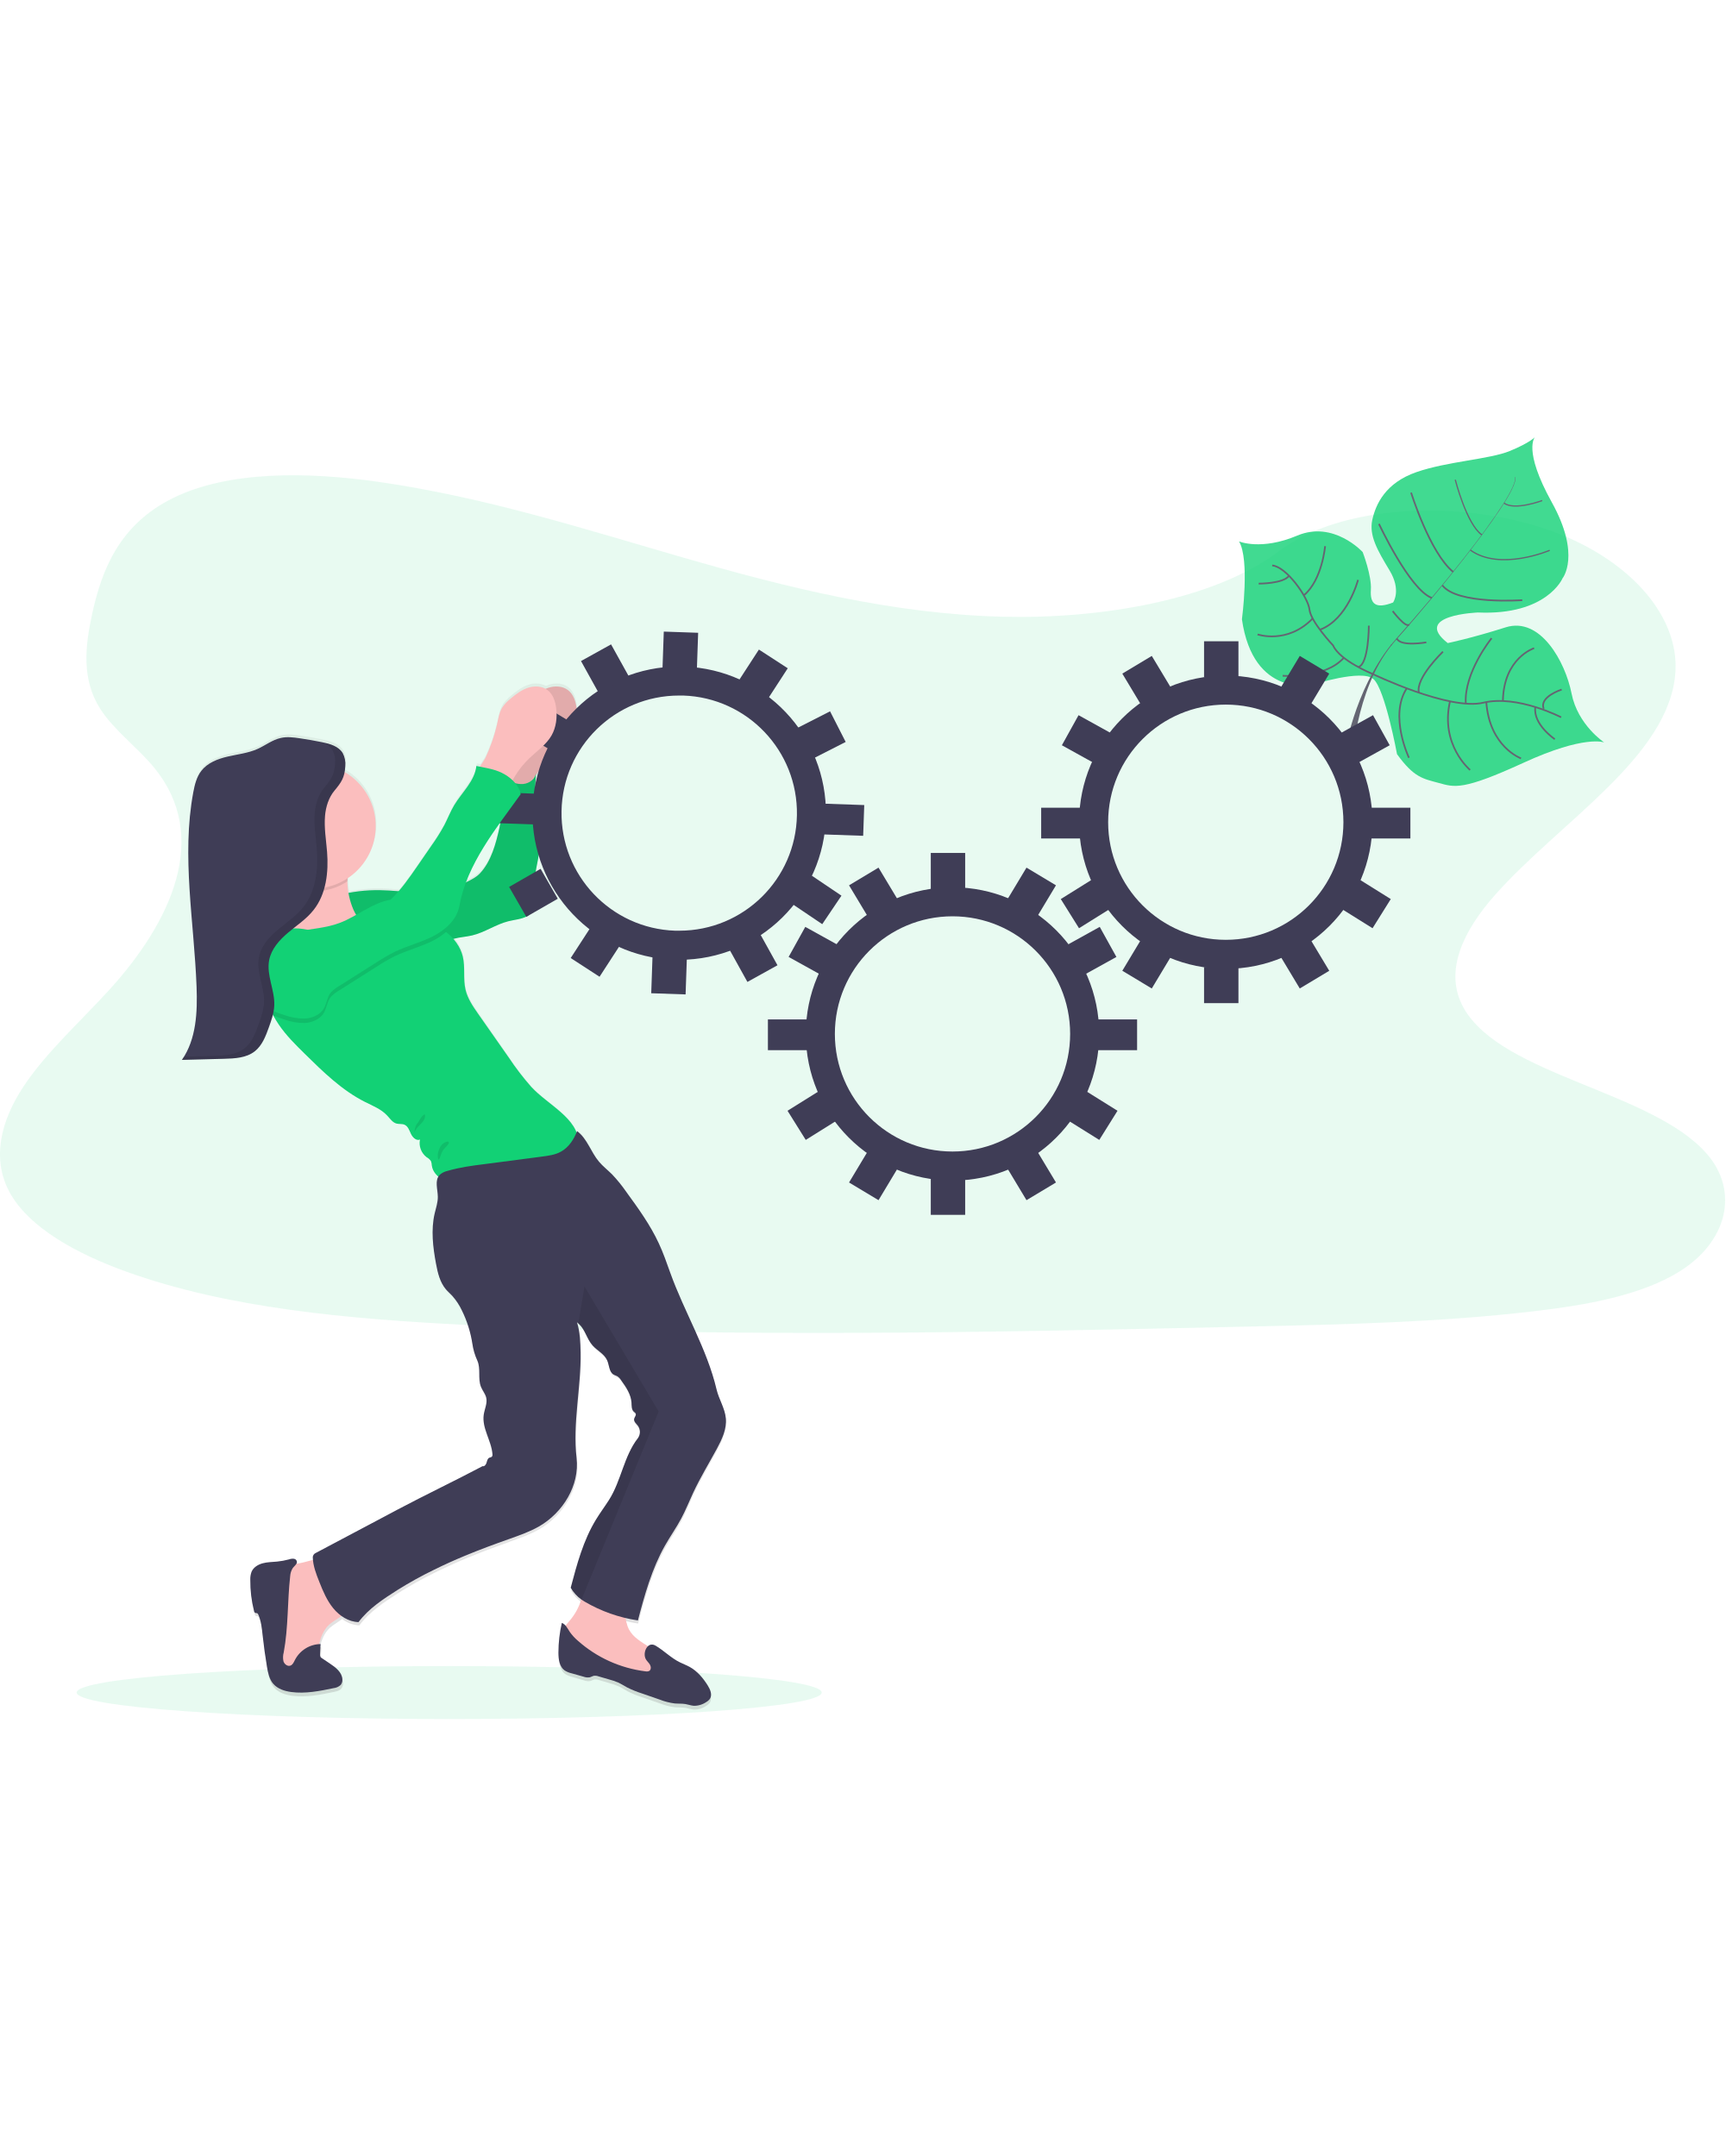
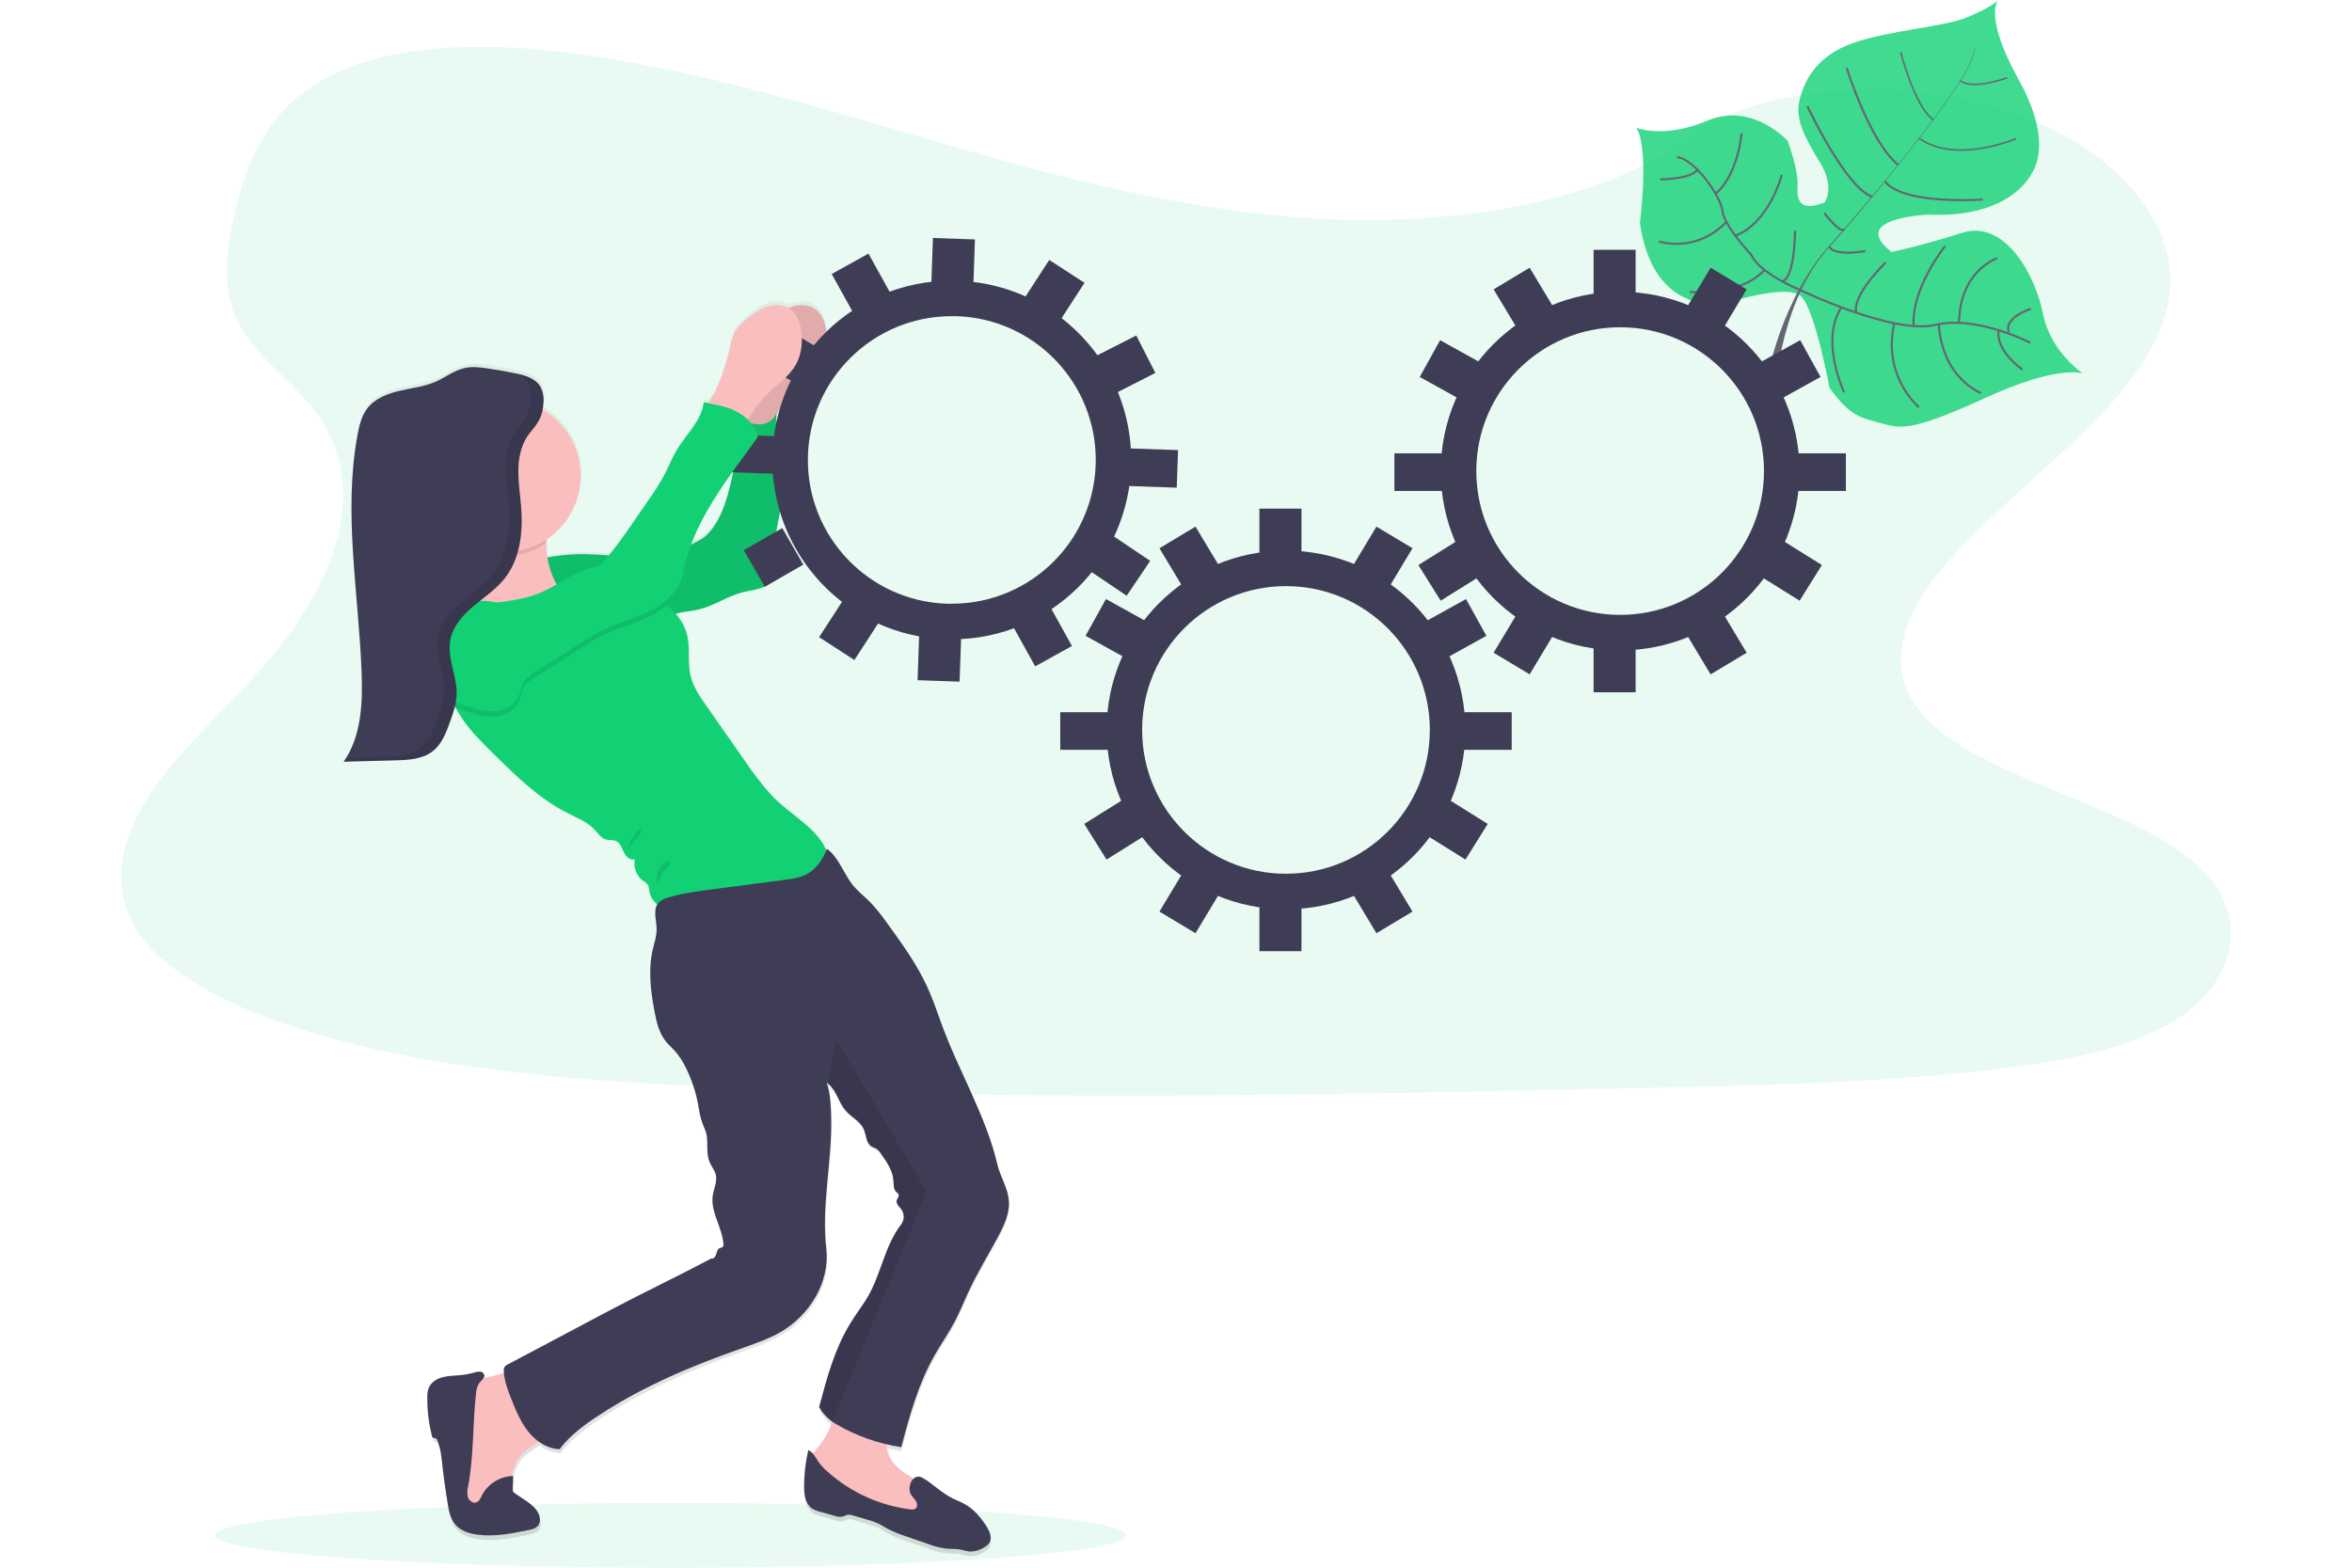
- <svg xmlns="http://www.w3.org/2000/svg" id="b1d80de4-06cb-4b2d-9c4c-b14d42818646" data-name="Layer 1" width="240" height="300" viewBox="0 0 1009.54 750.39">
+ <svg xmlns="http://www.w3.org/2000/svg" id="b1d80de4-06cb-4b2d-9c4c-b14d42818646" data-name="Layer 1" width="120" height="80" viewBox="0 0 1009.54 750.39">
  <defs>
    <linearGradient id="fd95d79a-5cd9-41a5-a6ba-ef65272c784a" x1="361.1" y1="819.7" x2="361.1" y2="219" gradientUnits="userSpaceOnUse">
      <stop offset="0" stop-color="gray" stop-opacity="0.25" />
      <stop offset="0.54" stop-color="gray" stop-opacity="0.12" />
      <stop offset="1" stop-color="gray" stop-opacity="0.1" />
    </linearGradient>
  </defs>
  <path d="M681.78,180c-64.72-1.67-126.36-17.19-185.22-34.17S379.4,110,316.23,101c-40.63-5.79-87.1-6.61-119.83,9.58C164.89,126.14,154.71,153,149.24,178c-4.12,18.77-6.54,38.52,4.74,56.09,7.84,12.2,21.74,22.45,31.36,34.14,33.47,40.66,9.81,90.79-26.45,130.49-17,18.62-36.75,36.38-49.88,56.21s-19.2,42.53-7.71,62.76c11.38,20,38.51,35.09,67.9,45.68,59.69,21.51,130,27.66,198.61,31.15,151.83,7.72,304.46,4.37,456.69,1,56.34-1.24,112.92-2.49,168.34-9,30.78-3.59,62.55-9.3,84.9-23.07,28.36-17.48,35.39-47.08,16.38-69-31.88-36.77-120-45.91-142.31-85.37-12.26-21.72.33-45.91,18.16-66.06,38.24-43.21,102.33-81.12,105.7-130.52,2.32-33.92-28.49-67.9-76.13-83.95-49.93-16.82-119.18-14.71-156,13.14C805.59,170.4,738.93,181.44,681.78,180Z" transform="translate(-95.23 -74.8)" fill="#12d175" opacity="0.1" />
  <g opacity="0.8">
    <path d="M1034,253.58s-11.28-4.58-47.16,11.88-40.36,14.37-49.65,11.85-14.47-3.11-24.43-16.85c0,0-7-38.07-13.82-44s-35.68,3.37-35.68,3.37S828.64,227.79,822,181.5c0,0,4.68-34.88-1.7-45.59,0,0,12.88,5.55,34.12-3.41s38.24,9.66,38.24,9.66,5.36,13.87,4.8,22.13,2.83,11.38,13,7.38c0,0,5-7.08-2.07-18.78s-12.08-20.42-10.11-29.51,7.62-21.68,25.79-28S966.93,87.88,978.78,83s14.71-8.15,14.71-8.15-7.29,7.31,9.89,38.27,6.23,44.41,6.23,44.41-9.14,21.78-49.48,20c0,0-38.87,1.42-17.68,17.9,0,0,13.57-2.76,33.87-9.21s34.93,20.17,38.57,38.69S1034,253.58,1034,253.58Z" transform="translate(-95.23 -74.8)" fill="#12d175" />
    <path d="M981.76,98.29l.21-.06c1.56,5.91-15.81,29.65-30.66,48.53l-.17-.13C972.08,120,983,102.83,981.76,98.29Z" transform="translate(-95.23 -74.8)" fill="#444053" />
    <path d="M951.44,146.24l.09.24c-11.86,15.08-26.78,33.08-38.72,46.41-1.14,1.27-2.27,2.6-3.35,4l-.35-.27c1.1-1.37,2.23-2.71,3.37-4C924.42,179.27,939.59,161.31,951.44,146.24Z" transform="translate(-95.23 -74.8)" fill="#444053" />
    <path d="M909.4,196.22l.24.4c-21.73,27.13-23.17,69.25-23.22,69.62L881.84,261C881.89,260.58,887.52,223.53,909.4,196.22Z" transform="translate(-95.23 -74.8)" fill="#444053" />
    <path d="M1008.81,238.87s-25.62-13.32-45.59-8.54-64.92-16.9-64.92-16.9-19.09-7.75-22.93-16.59c0,0-13.09-13.85-13.84-21S848,150.65,839.72,150" transform="translate(-95.23 -74.8)" fill="none" stroke="#444053" stroke-miterlimit="10" />
    <path d="M1005.1,251.69s-12.9-8.69-11.4-18.83" transform="translate(-95.23 -74.8)" fill="none" stroke="#444053" stroke-miterlimit="10" />
    <path d="M985.31,262.92s-18.46-6.7-20.31-33" transform="translate(-95.23 -74.8)" fill="none" stroke="#444053" stroke-miterlimit="10" />
    <path d="M955.53,269.72s-17.64-14.63-11.78-40.2" transform="translate(-95.23 -74.8)" fill="none" stroke="#444053" stroke-miterlimit="10" />
    <path d="M919.74,262.57s-11.74-24.63-1.29-40.65" transform="translate(-95.23 -74.8)" fill="none" stroke="#444053" stroke-miterlimit="10" />
    <path d="M1009.11,222.63s-13.35,4.24-10.48,11.26" transform="translate(-95.23 -74.8)" fill="none" stroke="#444053" stroke-miterlimit="10" />
    <path d="M993,198.41s-17.86,5.66-18.28,30.93" transform="translate(-95.23 -74.8)" fill="none" stroke="#444053" stroke-miterlimit="10" />
    <path d="M968.1,192.58S951.85,212.64,953,230.87" transform="translate(-95.23 -74.8)" fill="none" stroke="#444053" stroke-miterlimit="10" />
    <path d="M939.64,200.45s-16.15,15.43-14.09,24" transform="translate(-95.23 -74.8)" fill="none" stroke="#444053" stroke-miterlimit="10" />
    <path d="M929.9,195s-15.14,2.71-17.25-2.26" transform="translate(-95.23 -74.8)" fill="none" stroke="#444053" stroke-miterlimit="10" />
    <path d="M910.23,176.72s7.65,10.13,9.62,7.86" transform="translate(-95.23 -74.8)" fill="none" stroke="#444053" stroke-miterlimit="10" />
    <path d="M986.05,170.31s-38.16,2.77-46.79-8.73" transform="translate(-95.23 -74.8)" fill="none" stroke="#444053" stroke-miterlimit="10" />
    <path d="M902.2,125.68s17.91,38.43,30.91,43.33" transform="translate(-95.23 -74.8)" fill="none" stroke="#444053" stroke-miterlimit="10" />
    <path d="M921,107.37s11,35.35,24.62,46.39" transform="translate(-95.23 -74.8)" fill="none" stroke="#444053" stroke-miterlimit="10" />
    <path d="M1002.11,141.14s-29,12.45-46.44-.15" transform="translate(-95.23 -74.8)" fill="none" stroke="#444053" stroke-miterlimit="10" stroke-width="0.75" />
    <path d="M946.84,99.83s6.63,26,15.56,32.27" transform="translate(-95.23 -74.8)" fill="none" stroke="#444053" stroke-miterlimit="10" stroke-width="0.75" />
    <path d="M997.73,112s-16.31,6.17-22.4,1.44" transform="translate(-95.23 -74.8)" fill="none" stroke="#444053" stroke-miterlimit="10" stroke-width="0.75" />
    <path d="M896.26,185.21s0,22.65-6.17,24.26" transform="translate(-95.23 -74.8)" fill="none" stroke="#444053" stroke-miterlimit="10" />
    <path d="M845.84,214.56s24.5,2.1,35.79-10.54" transform="translate(-95.23 -74.8)" fill="none" stroke="#444053" stroke-miterlimit="10" />
    <path d="M889.94,158.45s-5.92,23-22.27,29.16" transform="translate(-95.23 -74.8)" fill="none" stroke="#444053" stroke-miterlimit="10" />
    <path d="M831.15,190.36s17.34,6,32.25-9.32" transform="translate(-95.23 -74.8)" fill="none" stroke="#444053" stroke-miterlimit="10" />
    <path d="M870.67,138.7s-1.64,19.51-12.25,28.64" transform="translate(-95.23 -74.8)" fill="none" stroke="#444053" stroke-miterlimit="10" />
    <path d="M831.81,160.63s14.39.09,17.76-4.59" transform="translate(-95.23 -74.8)" fill="none" stroke="#444053" stroke-miterlimit="10" />
  </g>
  <ellipse cx="262.87" cy="734.89" rx="218" ry="15.5" fill="#12d175" opacity="0.1" />
  <path d="M484.39,725.3c3-5.39,6.59-10.47,9.49-15.93,2.65-5,4.72-10.3,7.11-15.44,4.09-8.8,9.13-17.12,13.72-25.68,3-5.61,5.9-11.72,5.32-18.06-.55-6-4.07-11.2-5.43-17-5.54-23.81-18.87-45.67-27-68.7-2.08-5.84-4.1-11.72-6.7-17.36-5-10.85-12-20.6-19-30.27a85.48,85.48,0,0,0-8.4-10.44c-2.51-2.51-5.33-4.72-7.61-7.44-4.7-5.6-6.9-13.66-12.78-18-.1.26-.21.51-.32.77C428.58,471,414.46,463.91,406.27,455a157.44,157.44,0,0,1-13.13-17.25l-17.83-25.77c-3.07-4.44-6.2-9-7.44-14.29-1.52-6.38-.11-13.18-1.61-19.56a24.67,24.67,0,0,0-5.45-10.36c.17-.05.35-.12.53-.16,3.4-.91,7-1.07,10.37-1.88,7.35-1.75,13.74-6.45,21.06-8.33,3.74-1,7.73-1.2,11.12-3a9.24,9.24,0,0,0,4.3-9.82c-2.37-12.55,4.25-25.27,3.13-38-.3-3.52-1.2-6.95-1.78-10.44-1.35-8.1-1.1-16.4-.62-24.62a52,52,0,0,1,8.15-10.13c4.5-4.34,9.87-8,13-13.43,2.73-4.81,3.39-10.62,2.7-16.12-.49-4-1.85-8.21-5-10.64s-7.67-2.61-11.48-1.34c-.53.17-1.05.38-1.56.6a13.11,13.11,0,0,0-10.34-.6c-3.8,1.26-7.06,3.77-10.12,6.38a23.13,23.13,0,0,0-4.72,5c-1.93,3-2.49,6.7-3.22,10.23a100,100,0,0,1-6.75,19.79c-.54,1.12-2,3.13-3.18,5.05l-2.14-.44c-.93,8.91-8.39,15.45-12.93,23.15-2.21,3.74-3.76,7.83-5.75,11.7a113.41,113.41,0,0,1-7.59,12.17q-4.05,6-8.11,11.89a169,169,0,0,1-11,14.88c-3.67-.3-7.34-.57-11-.63a89.29,89.29,0,0,0-18.31,1.63,51,51,0,0,1-.65-6.41c0-.13,0-.26,0-.39,0-.52.06-1.14.13-1.81a37,37,0,0,0-1.77-62.6,26.91,26.91,0,0,0,.38-3.4c0-.67,0-1.35,0-2,0-.34,0-.68-.07-1a13.22,13.22,0,0,0-.34-2c-.08-.32-.17-.64-.28-1a9.45,9.45,0,0,0-.83-1.8.86.86,0,0,0-.07-.1c-.13-.21-.26-.42-.41-.62s-.13-.16-.19-.24a4.78,4.78,0,0,0-.34-.42l-.25-.26c-.11-.12-.22-.24-.34-.35l-.28-.25-.35-.31-.32-.24-.36-.27-.35-.23-.36-.23c-.12-.08-.25-.15-.38-.22l-.37-.21-.4-.2-.37-.18-.44-.19-.36-.16-.48-.18-.34-.13-.52-.18-.31-.1-.57-.18-.27-.08-.62-.17-.24-.07-.65-.16-.19-.05-.72-.16-.12,0-1.06-.23q-6.57-1.35-13.22-2.33c-3.63-.54-7.35-1-10.93-.19-4.94,1.1-9.06,4.44-13.68,6.51-5.46,2.46-11.52,3.11-17.34,4.46s-11.81,3.66-15.46,8.43c-2.78,3.64-3.89,8.27-4.72,12.78-6.92,37.64.54,76.25,1.95,114.51.55,14.89-.12,30.81-8.56,43l24.58-.65c1.18,0,2.37-.07,3.57-.14s2.4-.16,3.58-.3a23.68,23.68,0,0,0,8.91-2.67,15.37,15.37,0,0,0,3.47-2.7c3.34-3.44,5.12-8.25,6.75-12.85.55-1.55,1.1-3.12,1.59-4.7.2-.66.39-1.32.56-2l.08-.32.28.13c1,1.88,2.13,3.72,3.33,5.5,4.29,6.32,9.73,11.72,15.13,17.09,10.73,10.65,21.7,21.49,35.15,28.33,4.54,2.29,9.45,4.22,12.91,8,1.7,1.83,3.17,4.18,5.58,4.81,1.5.39,3.15,0,4.58.64,2.1.88,2.87,3.41,3.84,5.49s3.16,4.2,5.24,3.25a10.51,10.51,0,0,0,3.92,10.43,7.66,7.66,0,0,1,2.54,2.28,8.29,8.29,0,0,1,.52,2.68,10.59,10.59,0,0,0,3.79,6.49c-1.95,3.23-.39,7.86-.34,11.89,0,3.38-1.11,6.64-1.87,9.93-2.21,9.65-1,19.75.8,29.48,1,5.37,2.27,10.93,5.77,15.1,1.14,1.35,2.5,2.52,3.7,3.83a35.6,35.6,0,0,1,5.65,8.61,67.5,67.5,0,0,1,6.13,19.64,35.76,35.76,0,0,0,2.9,9.9c2.19,4.78.19,10.66,2.15,15.54.89,2.19,2.53,4.06,3.06,6.35.75,3.33-1,6.66-1.47,10.05-1.14,7.94,4.59,15.31,5.11,23.31a1.84,1.84,0,0,1-.28,1.35c-.39.44-1.06.43-1.59.68-1,.48-1.27,1.83-1.59,2.95s-1.22,2.39-2.33,2.05c-16.43,8.79-33.44,16.91-49.87,25.7l-7.5,4-40.11,21.43a2.9,2.9,0,0,0-1.61,2.62c0,.48.06,1,.1,1.45-2.81.7-5.51,1.54-7.43,1.89-.79.15-1.58.3-2.36.47a2.52,2.52,0,0,0,.36-1,2,2,0,0,0-1.77-2,6.41,6.41,0,0,0-2.89.38,42.15,42.15,0,0,1-7,1.29c-2.81.27-5.67.26-8.39,1s-5.4,2.39-6.5,5a12.13,12.13,0,0,0-.72,4.72,72.25,72.25,0,0,0,2.18,18.34,1.56,1.56,0,0,0,.73,1.17c.35.14.77,0,1.12.16a1.5,1.5,0,0,1,.65.82c1.68,3.82,2.07,8.08,2.52,12.24q1,9.25,2.53,18.45c.6,3.58,1.34,7.32,3.67,10.08,2.56,3,6.61,4.33,10.52,4.86,8.25,1.11,16.58-.56,24.72-2.27,1.52-.32,3.15-.71,4.17-1.89a4.71,4.71,0,0,0,1-3.33c-.19-4.11-3.93-7-7.33-9.31L284,791.56a2,2,0,0,1-1-2.26l.3-6.07-.9,0c1-4.28,2.61-8.39,5.76-11.33,2.17-2,5-3.4,7.27-5.22a18,18,0,0,0,10.11,3.71c6-8.08,14.45-13.58,22.9-19a224,224,0,0,1,21.25-11.86q8.86-4.38,18-8.21c8.6-3.62,17.36-6.85,26.13-10,5.85-2.1,11.75-4.17,17.14-7.27,14-8.09,23.89-24.24,22-40.41-2.38-20.4,2.71-41.66,2.37-62.2-.1-6-.32-12-2.14-17.75a9.48,9.48,0,0,1,1.19,1c3.64,3.4,4.52,8.8,8,12.68,2.71,3.05,6.83,5,8.47,8.72,1.25,2.85,1.07,6.7,3.68,8.34.74.47,1.62.67,2.36,1.13a7.9,7.9,0,0,1,2.19,2.37c2.77,3.95,5.64,8.18,5.94,13,.13,1.91-.05,4.12,1.35,5.41.4.37.91.64,1.12,1.14.44,1-.72,2.06-.92,3.17-.29,1.54,1.23,2.71,2.17,4a6.29,6.29,0,0,1,0,7.41c-8.2,10.65-9.68,25-16.85,36.39-2.48,3.93-5.24,7.65-7.64,11.63-7.38,12.22-11.11,26.26-14.73,40.09a22.15,22.15,0,0,0,6.15,6.86,34,34,0,0,1-6.85,12.65,31.84,31.84,0,0,0-2.26,2.83,5.5,5.5,0,0,0-2.23-1.68,79.23,79.23,0,0,0-2,17.5c0,3.88.53,8.31,3.68,10.55a13.05,13.05,0,0,0,4.09,1.69l6.86,2a7.17,7.17,0,0,0,3.79.37c.81-.23,1.53-.73,2.36-.89a5.79,5.79,0,0,1,2.66.35l5.93,1.73a39.2,39.2,0,0,1,5.86,2.07c1.69.81,3.25,1.86,4.91,2.76a59.33,59.33,0,0,0,8.57,3.52L481.26,816a37.19,37.19,0,0,0,8.86,2.3c2.1.18,4.23,0,6.3.36,1.58.27,3.11.84,4.7,1a12.32,12.32,0,0,0,7.4-2.2,6.61,6.61,0,0,0,2.14-1.93c1.5-2.34.21-5.43-1.25-7.79-2.71-4.38-6.1-8.48-10.57-11-1.81-1-3.77-1.74-5.64-2.66-5.32-2.6-9.33-6.94-14.36-9.91a3.41,3.41,0,0,0-4.31.29c-4.18-2.71-8.7-5.36-11-9.77a22,22,0,0,1-2-6.75c2.35.56,4.72,1,7.11,1.39C472.53,754.25,476.78,738.9,484.39,725.3ZM388.32,298.81c-.2,1.13-.42,2.25-.66,3.37-2,9.39-4.86,19.91-11.4,26.9a25,25,0,0,1-7.38,4.87l-.73.36C372.86,321.73,380.36,310.07,388.32,298.81Z" transform="translate(-95.23 -74.8)" fill="url(#fd95d79a-5cd9-41a5-a6ba-ef65272c784a)" />
  <path d="M398,243.11c.74-3.49,1.3-7.15,3.23-10.16a23.21,23.21,0,0,1,4.73-5c3.06-2.59,6.33-5.08,10.14-6.34s8.29-1.09,11.49,1.33,4.55,6.59,5.05,10.57c.68,5.47,0,11.23-2.71,16-3.1,5.41-8.48,9-13,13.34a51.62,51.62,0,0,0-8.47,10.56,30.09,30.09,0,0,1-3.86,5.64,7.33,7.33,0,0,1-6.13,2.45c-1.93-.31-3.5-1.65-5-2.93-1.85-1.62-6.83-4.51-7-7.08-.12-2.08,3.77-6.8,4.72-8.75A98.52,98.52,0,0,0,398,243.11Z" transform="translate(-95.23 -74.8)" fill="#fbbebe" />
  <path d="M398,243.11c.74-3.49,1.3-7.15,3.23-10.16a23.21,23.21,0,0,1,4.73-5c3.06-2.59,6.33-5.08,10.14-6.34s8.29-1.09,11.49,1.33,4.55,6.59,5.05,10.57c.68,5.47,0,11.23-2.71,16-3.1,5.41-8.48,9-13,13.34a51.62,51.62,0,0,0-8.47,10.56,30.09,30.09,0,0,1-3.86,5.64,7.33,7.33,0,0,1-6.13,2.45c-1.93-.31-3.5-1.65-5-2.93-1.85-1.62-6.83-4.51-7-7.08-.12-2.08,3.77-6.8,4.72-8.75A98.52,98.52,0,0,0,398,243.11Z" transform="translate(-95.23 -74.8)" opacity="0.1" />
  <path d="M293,343.06a89.71,89.71,0,0,1,24.57-3c13.83.2,28.07,3.55,41.24-.69a71.54,71.54,0,0,0,9.89-4.29c2.65-1.32,5.35-2.68,7.38-4.84,6.55-6.94,9.37-17.39,11.42-26.72s2.58-18.91,3.11-28.44c3.41,1.59,7,3.16,10.78,2.84s7.55-3.2,7.53-7c-.56,8.83-1,17.77.49,26.49.58,3.46,1.48,6.87,1.79,10.37,1.12,12.64-5.51,25.27-3.14,37.74a9.15,9.15,0,0,1-4.3,9.75c-3.4,1.83-7.4,2.06-11.14,3-7.33,1.87-13.73,6.53-21.09,8.27-3.43.81-7,1-10.38,1.87-4.86,1.28-9.27,4.06-14.22,4.94-3.71.66-7.53.21-11.28.53-3.26.27-6.46,1.13-9.73,1.21-8,.2-15.57-4.33-20.89-10.34S296.34,350.34,293,343.06Z" transform="translate(-95.23 -74.8)" fill="#12d175" />
  <path d="M293,343.06a89.71,89.71,0,0,1,24.57-3c13.83.2,28.07,3.55,41.24-.69a71.54,71.54,0,0,0,9.89-4.29c2.65-1.32,5.35-2.68,7.38-4.84,6.55-6.94,9.37-17.39,11.42-26.72s2.58-18.91,3.11-28.44c3.41,1.59,7,3.16,10.78,2.84s7.55-3.2,7.53-7c-.56,8.83-1,17.77.49,26.49.58,3.46,1.48,6.87,1.79,10.37,1.12,12.64-5.51,25.27-3.14,37.74a9.15,9.15,0,0,1-4.3,9.75c-3.4,1.83-7.4,2.06-11.14,3-7.33,1.87-13.73,6.53-21.09,8.27-3.43.81-7,1-10.38,1.87-4.86,1.28-9.27,4.06-14.22,4.94-3.71.66-7.53.21-11.28.53-3.26.27-6.46,1.13-9.73,1.21-8,.2-15.57-4.33-20.89-10.34S296.34,350.34,293,343.06Z" transform="translate(-95.23 -74.8)" opacity="0.1" />
  <path d="M652.63,355.35a68.84,68.84,0,1,1-68.84,68.83,68.84,68.84,0,0,1,68.84-68.83m0-17a85.84,85.84,0,1,0,85.84,85.83,85.93,85.93,0,0,0-85.84-85.83Z" transform="translate(-95.23 -74.8)" fill="#3f3d56" />
  <rect x="544.69" y="243.47" width="20.12" height="21.18" fill="#3f3d56" />
  <rect x="689.04" y="330.53" width="20.12" height="21.18" transform="translate(180.31 -386.14) rotate(31)" fill="#3f3d56" />
  <rect x="724.34" y="364.89" width="20.12" height="21.18" transform="translate(611.53 -523.68) rotate(61)" fill="#3f3d56" />
  <rect x="724.81" y="461.5" width="20.12" height="21.18" transform="translate(1429.42 24.26) rotate(122)" fill="#3f3d56" />
  <rect x="560.79" y="364.89" width="20.12" height="21.18" transform="translate(1080.79 -16.57) rotate(119)" fill="#3f3d56" />
  <rect x="560.33" y="461.5" width="20.12" height="21.18" transform="translate(573.26 -336.6) rotate(58)" fill="#3f3d56" />
  <rect x="596.1" y="330.53" width="20.12" height="21.18" transform="translate(1206.2 246.52) rotate(149)" fill="#3f3d56" />
  <rect x="544.69" y="434.11" width="20.12" height="21.18" fill="#3f3d56" />
  <rect x="689.04" y="496.66" width="20.12" height="21.18" transform="translate(-256.63 357.71) rotate(-31)" fill="#3f3d56" />
  <rect x="596.1" y="496.66" width="20.12" height="21.18" transform="translate(769.26 1179.44) rotate(-149)" fill="#3f3d56" />
  <rect x="449.38" y="340.91" width="24.36" height="18" fill="#3f3d56" />
  <rect x="736.3" y="415.71" width="24.36" height="18" transform="translate(1401.72 774.62) rotate(-180)" fill="#3f3d56" />
  <path d="M812.55,231.44a68.84,68.84,0,1,1-68.84,68.83,68.84,68.84,0,0,1,68.84-68.83m0-17a85.84,85.84,0,1,0,85.84,85.83,85.93,85.93,0,0,0-85.84-85.83Z" transform="translate(-95.23 -74.8)" fill="#3f3d56" />
  <rect x="704.61" y="119.57" width="20.12" height="21.18" fill="#3f3d56" />
  <rect x="848.96" y="206.62" width="20.12" height="21.18" transform="translate(139.34 -486.21) rotate(31)" fill="#3f3d56" />
  <rect x="884.26" y="240.98" width="20.12" height="21.18" transform="translate(585.55 -727.39) rotate(61)" fill="#3f3d56" />
  <rect x="884.73" y="337.59" width="20.12" height="21.18" transform="translate(1569 -300.93) rotate(122)" fill="#3f3d56" />
  <rect x="720.71" y="240.98" width="20.12" height="21.18" transform="translate(1209.86 -340.41) rotate(119)" fill="#3f3d56" />
  <rect x="720.25" y="337.59" width="20.12" height="21.18" transform="translate(543.35 -530.46) rotate(58)" fill="#3f3d56" />
  <rect x="756.02" y="206.62" width="20.12" height="21.18" transform="translate(1439.38 -65.97) rotate(149)" fill="#3f3d56" />
  <rect x="704.61" y="310.2" width="20.12" height="21.18" fill="#3f3d56" />
  <rect x="848.96" y="372.75" width="20.12" height="21.18" transform="translate(-169.97 422.38) rotate(-31)" fill="#3f3d56" />
  <rect x="756.02" y="372.75" width="20.12" height="21.18" transform="translate(1130.07 1031.68) rotate(-149)" fill="#3f3d56" />
  <rect x="609.29" y="217" width="24.36" height="18" fill="#3f3d56" />
  <rect x="896.21" y="291.8" width="24.36" height="18" transform="translate(1721.56 526.8) rotate(-180)" fill="#3f3d56" />
  <path d="M492.67,226.14c.81,0,1.62,0,2.43,0a68.84,68.84,0,0,1-2.34,137.64c-.81,0-1.62,0-2.44,0a68.84,68.84,0,0,1,2.35-137.64m0-17h0a85.84,85.84,0,0,0-2.94,171.63c1,0,2,.05,3,.05a85.84,85.84,0,0,0,2.93-171.63c-1,0-2-.05-3-.05Z" transform="translate(-95.23 -74.8)" fill="#3f3d56" />
  <rect x="483.31" y="189.04" width="20.12" height="21.18" transform="translate(-88.01 -91.8) rotate(1.99)" fill="#3f3d56" />
  <rect x="531.97" y="202.99" width="20.12" height="21.18" transform="translate(108.44 -335.49) rotate(32.99)" fill="#3f3d56" />
  <rect x="566.07" y="238.55" width="20.12" height="21.18" transform="translate(441.2 -452.09) rotate(62.99)" fill="#3f3d56" />
  <rect x="563.18" y="335.12" width="20.12" height="21.18" transform="translate(1085.12 -11.13) rotate(123.99)" fill="#3f3d56" />
  <rect x="402.62" y="232.88" width="20.12" height="21.18" transform="translate(738.64 -59.76) rotate(120.99)" fill="#3f3d56" />
  <rect x="398.8" y="329.42" width="20.12" height="21.18" transform="matrix(0.5, 0.87, -0.87, 0.5, 403.55, -258.9)" fill="#3f3d56" />
  <rect x="439.09" y="199.76" width="20.12" height="21.18" transform="translate(848.74 101.67) rotate(150.99)" fill="#3f3d56" />
  <rect x="476.7" y="379.55" width="20.12" height="21.18" transform="translate(-81.4 -91.46) rotate(1.99)" fill="#3f3d56" />
  <rect x="526.21" y="369.02" width="20.12" height="21.18" transform="translate(-212.04 232.91) rotate(-29.01)" fill="#3f3d56" />
  <rect x="433.33" y="365.79" width="20.12" height="21.18" transform="translate(515.14 858.69) rotate(-147.01)" fill="#3f3d56" />
  <rect x="384.73" y="283.18" width="24.36" height="18" transform="translate(-84.85 -88.4) rotate(1.99)" fill="#3f3d56" />
  <rect x="576.3" y="289.83" width="24.36" height="18" transform="translate(1071.01 543.1) rotate(-178.01)" fill="#3f3d56" />
  <path d="M271,733.91a20.66,20.66,0,0,0-7.09,2.21c-3,1.83-4.85,5.06-6.17,8.32-3.31,8.18-4,17.16-4.14,26-.12,7.12.12,14.41,2.67,21.05A13.3,13.3,0,0,0,259.8,797a12.56,12.56,0,0,0,4.83,2.34c3.8,1,8.21,1,11.32-1.4,3.46-2.71,4.33-7.48,5.06-11.81,1-5.84,2.39-12,6.73-16.07,3.22-3,7.83-4.5,10.17-8.22,2.79-4.42,1.32-10.19-.46-15.11-1.55-4.26-3.82-12.91-8.28-15.09S275.64,733.07,271,733.91Z" transform="translate(-95.23 -74.8)" fill="#fbbebe" />
  <path d="M435.47,754.86a33.45,33.45,0,0,1-7,12.91c-2,2.28-4.45,5.05-3.4,7.88a7.05,7.05,0,0,0,1.86,2.49c14.66,14.35,35.17,21.33,55.52,23.87a1.91,1.91,0,0,0,1,0c.6-.27.74-1,.82-1.67a21.13,21.13,0,0,0,0-6.4c-1-5-5.35-8.47-9.61-11.21s-8.92-5.4-11.3-9.87c-3-5.56-1.71-12.8-5.24-18-2.86-4.23-8.17-6-13.21-6.83-1.75-.27-5.47-2.19-7-1.3C436.35,747.63,436,753.12,435.47,754.86Z" transform="translate(-95.23 -74.8)" fill="#fbbebe" />
  <path d="M269,733.39a2,2,0,0,0-1.77-2,6.4,6.4,0,0,0-2.89.37,42.25,42.25,0,0,1-7,1.28c-2.81.27-5.68.26-8.41,1s-5.4,2.37-6.51,5a12.39,12.39,0,0,0-.72,4.69,71.64,71.64,0,0,0,2.18,18.21,1.58,1.58,0,0,0,.74,1.17c.35.14.77,0,1.12.16a1.48,1.48,0,0,1,.65.81c1.69,3.8,2.08,8,2.53,12.16q1,9.19,2.53,18.32c.6,3.55,1.34,7.28,3.68,10,2.56,3,6.62,4.29,10.53,4.82,8.26,1.1,16.6-.56,24.76-2.26a7.22,7.22,0,0,0,4.17-1.87,4.66,4.66,0,0,0,1-3.31c-.19-4.08-3.94-7-7.34-9.24l-4.68-3.15a2.43,2.43,0,0,1-.82-.74,2.64,2.64,0,0,1-.23-1.5l.3-6a17.18,17.18,0,0,0-15,9.31c-.65,1.29-1.26,2.8-2.61,3.3-1.67.63-3.53-.78-4.09-2.47a10.76,10.76,0,0,1,.15-5.28c2.74-14.68,2.1-29.77,3.77-44.61a10.16,10.16,0,0,1,1.49-4.7C267.34,735.74,268.85,734.76,269,733.39Z" transform="translate(-95.23 -74.8)" fill="#3f3d56" />
  <path d="M473.24,790.31c.69,1.14,1.76,2,2.4,3.18s.63,2.9-.52,3.57a3.52,3.52,0,0,1-2.16.22,73.1,73.1,0,0,1-39.53-17.88,27.71,27.71,0,0,1-4.84-5.31c-1.29-2-2.38-4.35-4.58-5.17a78.17,78.17,0,0,0-2,17.38c0,3.85.53,8.25,3.68,10.48a13.17,13.17,0,0,0,4.1,1.67l6.87,1.94a7.31,7.31,0,0,0,3.8.37c.81-.22,1.53-.73,2.36-.88a5.84,5.84,0,0,1,2.67.34l5.93,1.73a39.24,39.24,0,0,1,5.87,2c1.69.8,3.26,1.85,4.91,2.74a58.76,58.76,0,0,0,8.59,3.49l10.44,3.62a36.83,36.83,0,0,0,8.88,2.28c2.1.18,4.23,0,6.31.36,1.58.27,3.11.84,4.71,1a12.45,12.45,0,0,0,7.4-2.19,6.69,6.69,0,0,0,2.15-1.91c1.5-2.33.21-5.4-1.26-7.75-2.71-4.34-6.1-8.41-10.58-10.89-1.82-1-3.78-1.74-5.65-2.65-5.32-2.58-9.35-6.89-14.38-9.84C474.06,779.45,471,786.64,473.24,790.31Z" transform="translate(-95.23 -74.8)" fill="#3f3d56" />
  <path d="M326.61,370a43.25,43.25,0,0,1-18.46,7.18,74.46,74.46,0,0,1-10.45.56,265.8,265.8,0,0,1-43.46-3.63c5.72-6.3,11.5-13,13.66-21.26a34.92,34.92,0,0,0,.65-13.32,99.7,99.7,0,0,0-4.06-16.77,116.2,116.2,0,0,0,18.37-.47c3.48-.35,12-3.52,15-1.12,2.81,2.23.69,10.12.64,13.76,0,.13,0,.26,0,.39a44.28,44.28,0,0,0,3.51,16.06C306.41,361.22,315.82,369.3,326.61,370Z" transform="translate(-95.23 -74.8)" fill="#fbbebe" />
  <path d="M298.54,334.88a36.68,36.68,0,0,1-30,4.6,99.7,99.7,0,0,0-4.06-16.77,116.2,116.2,0,0,0,18.37-.47c3.48-.35,12-3.52,15-1.12C300.71,323.35,298.59,331.24,298.54,334.88Z" transform="translate(-95.23 -74.8)" opacity="0.1" />
  <circle cx="183.27" cy="227.74" r="36.6" fill="#fbbebe" />
  <path d="M433.79,487.74a17,17,0,0,1-8.25,14.69,32.6,32.6,0,0,1-9,3.15c-16.74,4-33.89,7.29-51.08,6.31-3.72-.21-7.5-.65-10.84-2.28s-6.19-4.68-6.69-8.36a7.92,7.92,0,0,0-.53-2.66,7.5,7.5,0,0,0-2.54-2.26A10.41,10.41,0,0,1,341,486c-2.09.93-4.27-1.17-5.25-3.24s-1.75-4.57-3.85-5.44c-1.43-.61-3.08-.25-4.59-.64-2.41-.62-3.88-3-5.58-4.78-3.47-3.71-8.39-5.63-12.93-7.91-13.47-6.79-24.45-17.55-35.2-28.13-5.41-5.33-10.86-10.7-15.15-17-1.21-1.77-2.3-3.59-3.33-5.46a153.52,153.52,0,0,1-8.44-19.31c-1.36-3.54-2.74-7.28-2.18-11,.05-.34.12-.68.2-1a21.05,21.05,0,0,1,3.32-6.71c3.72-5.47,8.6-10.65,15-12.33s12.79.35,19.29,1.73a49.15,49.15,0,0,0,6.55,1c6.89.49,13.71-1.36,20.37-3.2l7.26-2c3.64-1,5.46-5.4,9.14-6.17a12.83,12.83,0,0,1,4.93.25c7.47,1.42,15,3.25,21.57,7.05a35.54,35.54,0,0,1,4.19,2.85c4.68,3.7,8.38,8.63,9.74,14.39,1.5,6.33.09,13.09,1.61,19.42,1.24,5.23,4.38,9.79,7.46,14.2L393,438.09a158.57,158.57,0,0,0,13.15,17.14C415.73,465.66,433.55,473.55,433.79,487.74Z" transform="translate(-95.23 -74.8)" fill="#12d175" />
  <path d="M386.07,243.11c.74-3.49,1.29-7.15,3.22-10.16a23.21,23.21,0,0,1,4.73-5c3.07-2.59,6.33-5.08,10.14-6.34s8.29-1.09,11.49,1.33,4.55,6.59,5.05,10.57c.68,5.47,0,11.23-2.71,16-3.1,5.41-8.48,9-13,13.34a52,52,0,0,0-8.47,10.56,30.09,30.09,0,0,1-3.86,5.64,7.33,7.33,0,0,1-6.13,2.45c-1.92-.31-3.5-1.65-5-2.93-1.85-1.62-6.84-4.51-7-7.08-.12-2.08,3.77-6.8,4.72-8.75A99.19,99.19,0,0,0,386.07,243.11Z" transform="translate(-95.23 -74.8)" fill="#fbbebe" />
  <path d="M514.7,667.07c-4.6,8.49-9.64,16.76-13.74,25.5-2.39,5.11-4.46,10.37-7.12,15.34-2.9,5.42-6.47,10.46-9.5,15.82-7.63,13.51-11.88,28.75-15.81,43.76a87.17,87.17,0,0,1-31.16-11c-.65-.38-1.27-.78-1.87-1.21a22.24,22.24,0,0,1-6.29-6.93c3.63-13.73,7.36-27.69,14.75-39.82,2.41-4,5.17-7.65,7.65-11.55,7.19-11.3,8.67-25.56,16.88-36.14a6.21,6.21,0,0,0,0-7.36c-.95-1.23-2.46-2.4-2.18-3.92.21-1.11,1.37-2.11.92-3.15-.21-.5-.72-.77-1.12-1.13-1.4-1.29-1.22-3.49-1.34-5.38-.31-4.79-3.18-9-6-12.91a8,8,0,0,0-2.19-2.36c-.74-.45-1.62-.65-2.36-1.11-2.62-1.64-2.43-5.46-3.69-8.29-1.64-3.73-5.77-5.63-8.48-8.66-3.45-3.85-4.33-9.22-8-12.59a10,10,0,0,0-1.19-1c1.82,5.65,2,11.68,2.13,17.63.35,20.39-4.75,41.5-2.36,61.76,1.88,16.07-8,32.11-22.05,40.14-5.4,3.08-11.3,5.14-17.16,7.23-8.79,3.11-17.55,6.32-26.17,9.92q-9.14,3.78-18,8.15a227.43,227.43,0,0,0-21.29,11.78c-8.46,5.38-16.92,10.85-22.93,18.88-5.81-.16-11.13-3.65-14.81-8.15s-6-10-8.11-15.36c-1.87-4.65-3.71-9.45-3.85-14.46A2.86,2.86,0,0,1,280,728l40.17-21.29,7.51-4c16.45-8.73,33.49-16.8,49.94-25.52,1.11.33,2-.93,2.33-2s.56-2.45,1.6-2.93c.52-.25,1.2-.24,1.59-.68a1.9,1.9,0,0,0,.28-1.33c-.53-8-6.27-15.27-5.12-23.16.49-3.36,2.22-6.67,1.47-10-.53-2.29-2.17-4.14-3.06-6.31-2-4.85,0-10.69-2.16-15.44a35.7,35.7,0,0,1-2.9-9.84,66.83,66.83,0,0,0-6.14-19.5,35.55,35.55,0,0,0-5.65-8.55c-1.21-1.3-2.57-2.46-3.72-3.81-3.49-4.14-4.78-9.66-5.77-15-1.8-9.67-3-19.7-.8-29.28.76-3.27,1.92-6.51,1.87-9.86-.05-4.43-2-9.6,1.08-12.8a9.94,9.94,0,0,1,4.5-2.31c7.08-2.11,14.45-3.07,21.78-4L412.35,496c3.84-.51,7.77-1,11.16-2.91,4.55-2.51,7.57-7.16,9.42-12,5.89,4.3,8.09,12.31,12.79,17.86,2.29,2.71,5.12,4.9,7.63,7.39a85.62,85.62,0,0,1,8.41,10.37c7,9.61,14,19.29,19,30.07,2.61,5.6,4.63,11.44,6.71,17.25,8.19,22.87,21.54,44.58,27.08,68.22,1.36,5.78,4.89,11,5.44,16.91C520.61,655.43,517.71,661.49,514.7,667.07Z" transform="translate(-95.23 -74.8)" fill="#3f3d56" />
  <path d="M339,477.13a10.3,10.3,0,0,0-1.24,4.95c.75-3.7,5.84-5.75,6.17-9.41.15-1.69-.16-1.61-1.2-.72C341.15,473.32,340.46,475.68,339,477.13Z" transform="translate(-95.23 -74.8)" opacity="0.1" />
  <path d="M354.51,488.37a7.63,7.63,0,0,0-2.32,3.43,8.7,8.7,0,0,0-.47,6c.75-.35,1-1.27,1.23-2.07a14.44,14.44,0,0,1,1.59-3.54c.6-1,3.37-3.23,3.36-4.28C357.87,486.3,355.25,487.8,354.51,488.37Z" transform="translate(-95.23 -74.8)" opacity="0.1" />
  <path d="M356.3,364.49a37.74,37.74,0,0,1-7.72,5.14c-7.25,3.67-15.28,5.61-22.58,9.17a111.8,111.8,0,0,0-10.48,6.11l-21.7,13.75a23.27,23.27,0,0,0-4.78,3.63c-2.61,2.78-2.6,7.67-5,10.65s-6.54,4.66-10.53,4.86a34.21,34.21,0,0,1-11.73-2,60.9,60.9,0,0,1-6.7-2.44,31.57,31.57,0,0,1-6.44-3.68c-3.87-2.92-7-7.17-7.58-12a23.7,23.7,0,0,1,1.29-9.78,37.53,37.53,0,0,1,2.31-5.93,23.86,23.86,0,0,1,1.84-3.12c5-7.06,13.77-10.37,22.26-12,4.46-.87,9-1.4,13.51-2.16a49.15,49.15,0,0,0,6.55,1c6.89.49,13.71-1.36,20.37-3.2l7.26-2c3.64-1,5.46-5.4,9.14-6.17a12.83,12.83,0,0,1,4.93.25c7.47,1.42,15,3.25,21.57,7.05A35.54,35.54,0,0,1,356.3,364.49Z" transform="translate(-95.23 -74.8)" opacity="0.1" />
  <path d="M374,267.35c-.93,8.85-8.4,15.35-13,23-2.21,3.71-3.76,7.78-5.75,11.62a115.18,115.18,0,0,1-7.6,12.1l-8.13,11.8c-4.78,6.94-9.61,13.94-15.72,19.75-10.65,1.81-19.58,9.72-29.68,13.56-8.08,3.07-16.89,3.49-25.37,5.14s-17.27,5-22.25,12a31.41,31.41,0,0,0-4.16,9,23.32,23.32,0,0,0-1.28,9.77c.61,4.82,3.7,9.06,7.57,12s8.5,4.68,13.14,6.12a34.45,34.45,0,0,0,11.73,2c4-.2,8.06-1.74,10.54-4.86s2.36-7.87,5-10.65a23.34,23.34,0,0,1,4.79-3.63l21.7-13.75A111.8,111.8,0,0,1,326,376.25c7.3-3.57,15.33-5.5,22.58-9.17s14-9.73,15.45-17.73c4.42-24.58,21.43-45.3,36-65.6-.48-.1-.33-1.19-.51-1.65-1.86-4.82-6-8.45-10.66-10.74S379,268.43,374,267.35Z" transform="translate(-95.23 -74.8)" fill="#12d175" />
  <path d="M297.28,267.53a13.56,13.56,0,0,0-1.51-7.72c-2.41-4-7.46-5.41-12-6.35q-6.59-1.35-13.24-2.32c-3.64-.53-7.37-1-10.95-.18-5,1.09-9.07,4.4-13.7,6.46-5.47,2.44-11.53,3.08-17.37,4.43s-11.82,3.64-15.48,8.38c-2.78,3.6-3.89,8.2-4.72,12.68-6.93,37.39.53,75.74,1.95,113.74.55,14.79-.12,30.6-8.57,42.75l24.61-.65c6.3-.16,13.07-.49,18-4.38,4.36-3.42,6.42-8.93,8.29-14.15,1.47-4.11,2.95-8.3,3.14-12.66.39-8.93-4.68-17.7-3-26.49,1.23-6.56,6-11.86,11.11-16.17s10.79-8,14.92-13.28c7.38-9.33,8.79-22.08,7.87-33.93-.55-7.05-1.81-14.1-1.2-21.15.46-5.27,2.13-10.71,5.58-14.82C294.89,277.06,296.94,274.14,297.28,267.53Z" transform="translate(-95.23 -74.8)" fill="#3f3d56" />
  <path d="M295.77,259.81c-2.37-3.94-7.29-5.36-11.8-6.3a11.63,11.63,0,0,1,5.84,4.6,13.48,13.48,0,0,1,1.51,7.72c-.34,6.6-2.39,9.52-6.31,14.19-3.45,4.11-5.12,9.54-5.58,14.82-.61,7.05.65,14.1,1.2,21.15.92,11.85-.49,24.6-7.86,33.93-4.14,5.24-9.82,9-14.92,13.28s-9.89,9.61-11.12,16.17c-1.65,8.79,3.42,17.56,3,26.49-.19,4.36-1.68,8.55-3.15,12.66-1.86,5.22-3.93,10.72-8.29,14.14-5,3.89-11.73,4.23-18,4.39l-17.43.46c-.39.64-.79,1.28-1.22,1.89l24.61-.65c6.3-.16,13.07-.49,18-4.38,4.36-3.42,6.42-8.93,8.29-14.15,1.47-4.11,2.95-8.3,3.14-12.66.39-8.93-4.68-17.7-3-26.49,1.23-6.56,6-11.86,11.11-16.17s10.79-8,14.92-13.28c7.38-9.33,8.79-22.08,7.87-33.93-.55-7.05-1.81-14.1-1.2-21.15.46-5.27,2.13-10.71,5.58-14.82,3.92-4.66,6-7.58,6.31-14.19A13.56,13.56,0,0,0,295.77,259.81Z" transform="translate(-95.23 -74.8)" opacity="0.1" />
  <path d="M480.67,645.18,435.5,755.33a22.24,22.24,0,0,1-6.29-6.93c3.63-13.73,7.36-27.69,14.75-39.82,2.41-4,5.17-7.65,7.65-11.55,7.19-11.3,8.67-25.56,16.88-36.14a6.21,6.21,0,0,0,0-7.36c-.95-1.23-2.46-2.4-2.18-3.92.21-1.11,1.37-2.11.92-3.15-.21-.5-.72-.77-1.12-1.13-1.4-1.29-1.22-3.49-1.34-5.38-.31-4.79-3.18-9-6-12.91a8,8,0,0,0-2.19-2.36c-.74-.45-1.62-.65-2.36-1.11-2.62-1.64-2.43-5.46-3.69-8.29-1.64-3.73-5.77-5.63-8.48-8.66-3.45-3.85-4.33-9.22-8-12.59l-.31-.78L437.26,572Z" transform="translate(-95.23 -74.8)" opacity="0.1" />
</svg>
